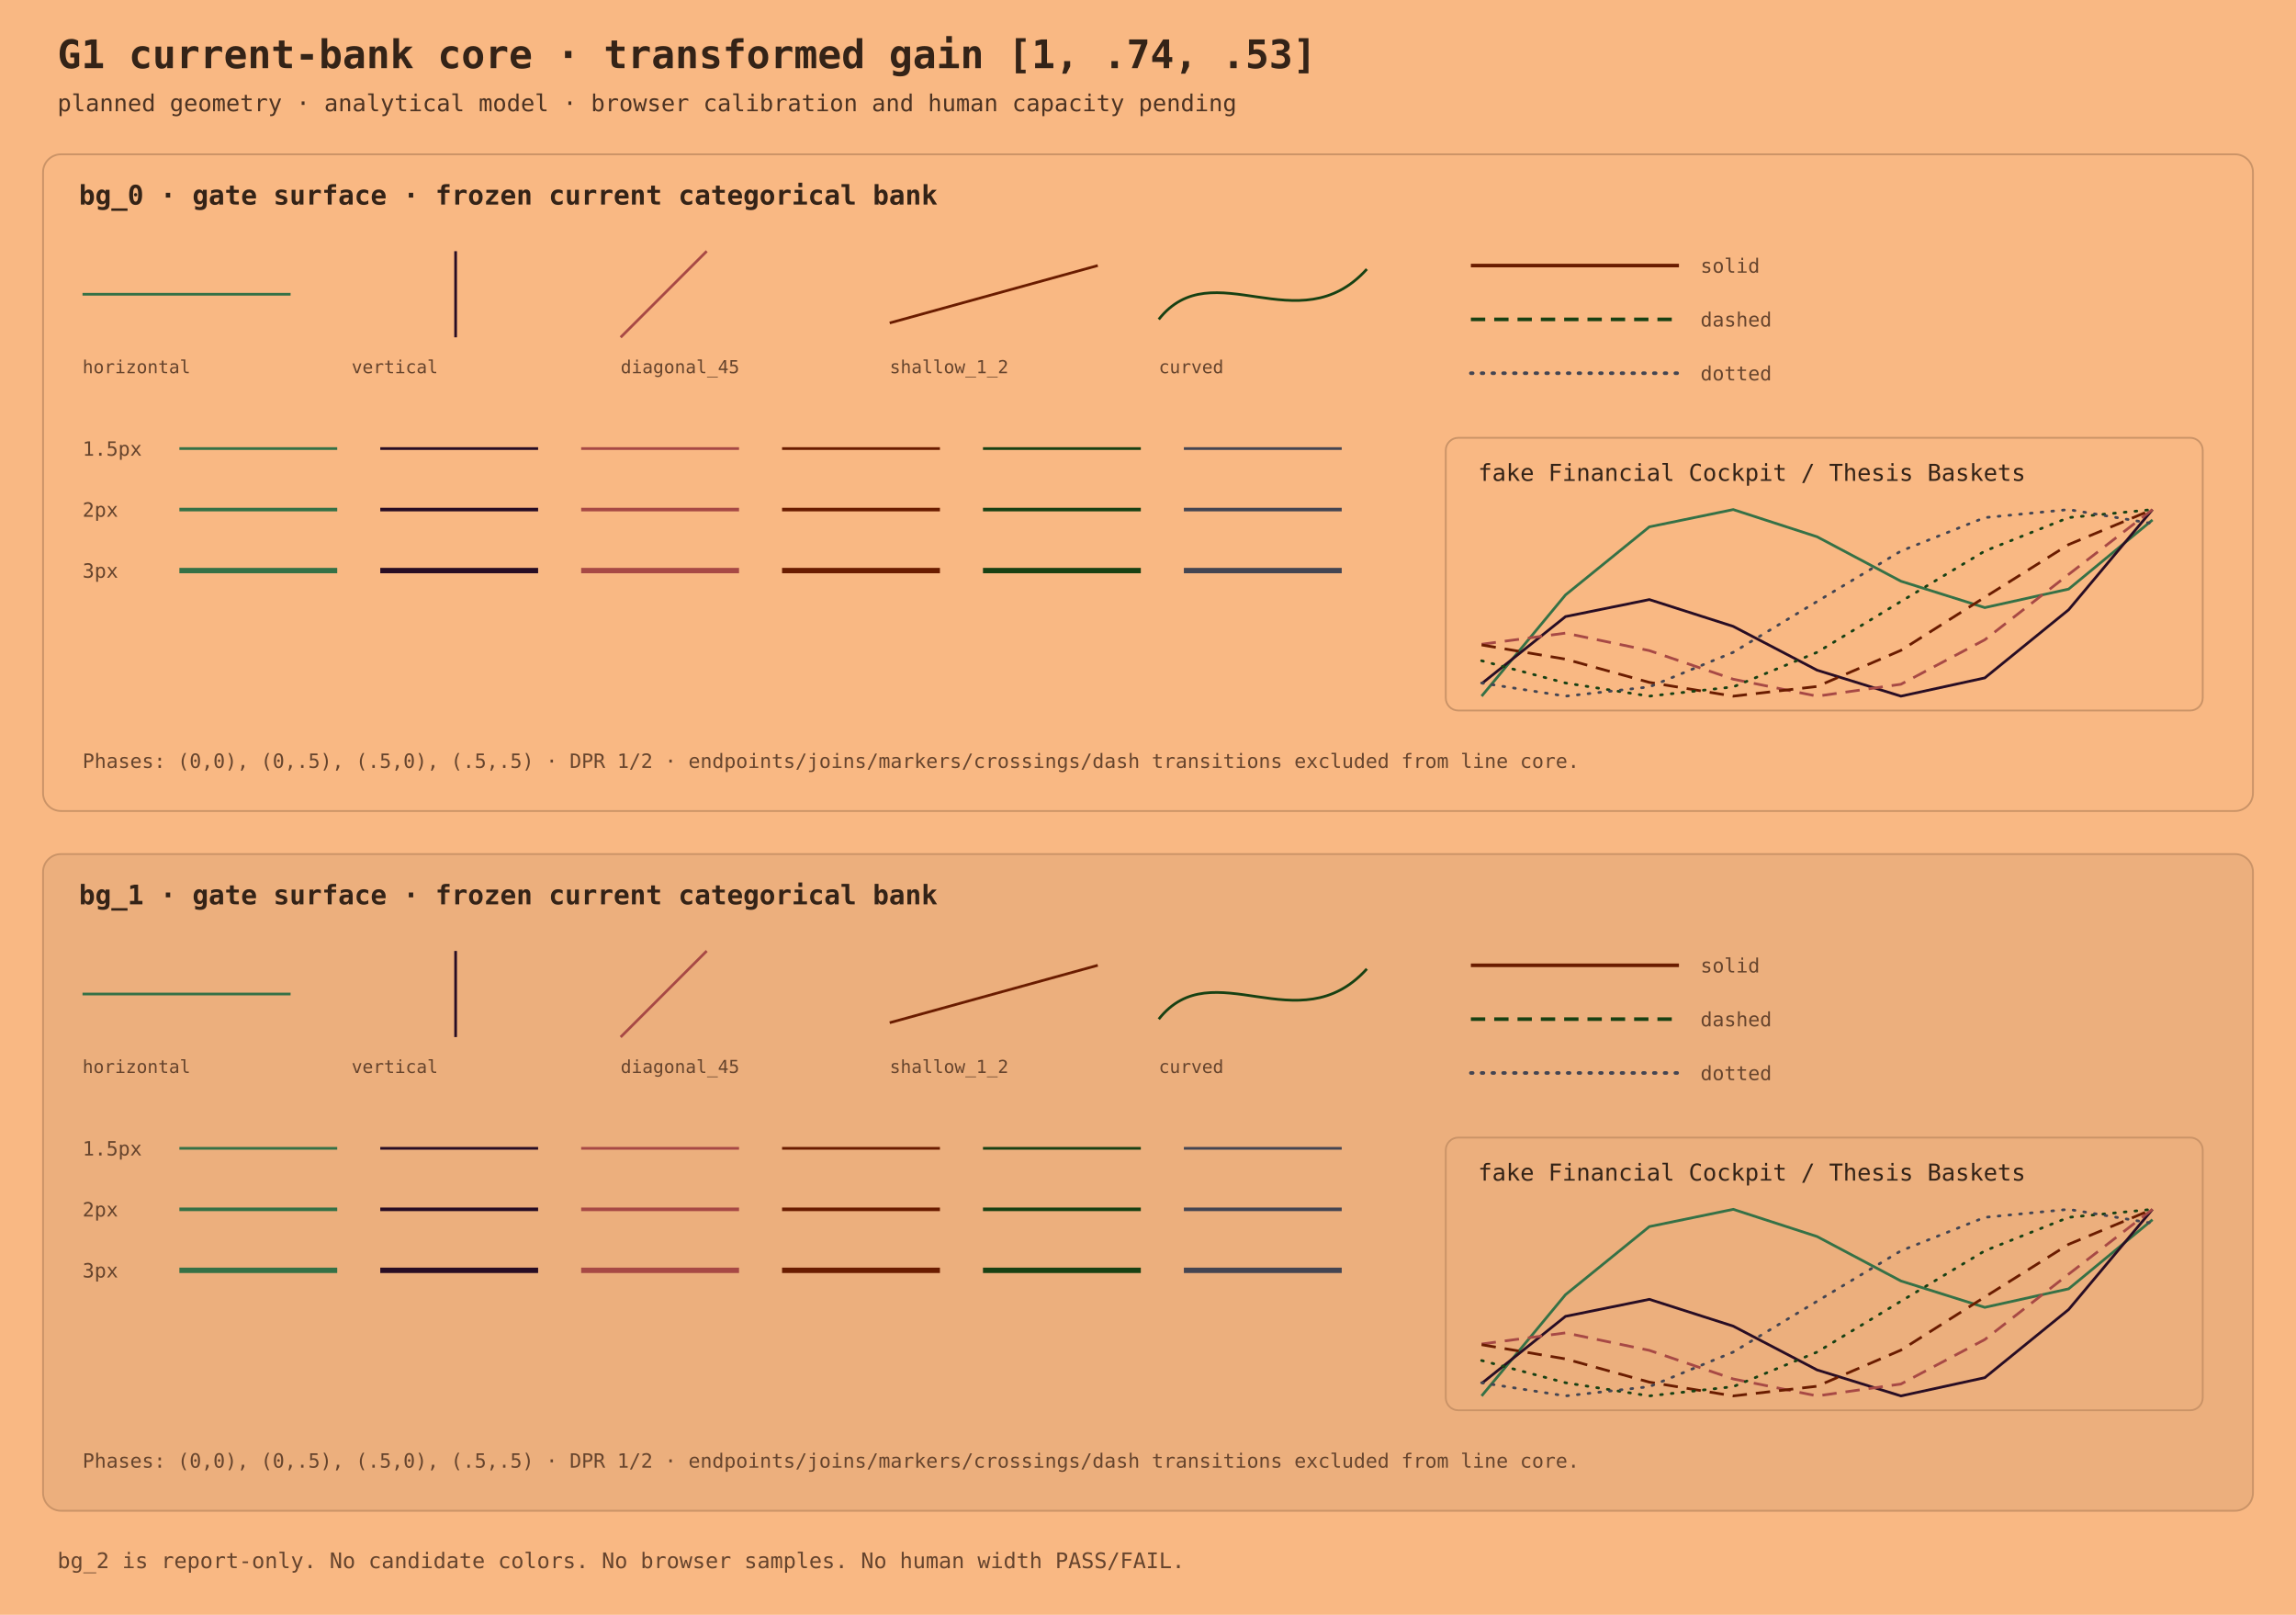
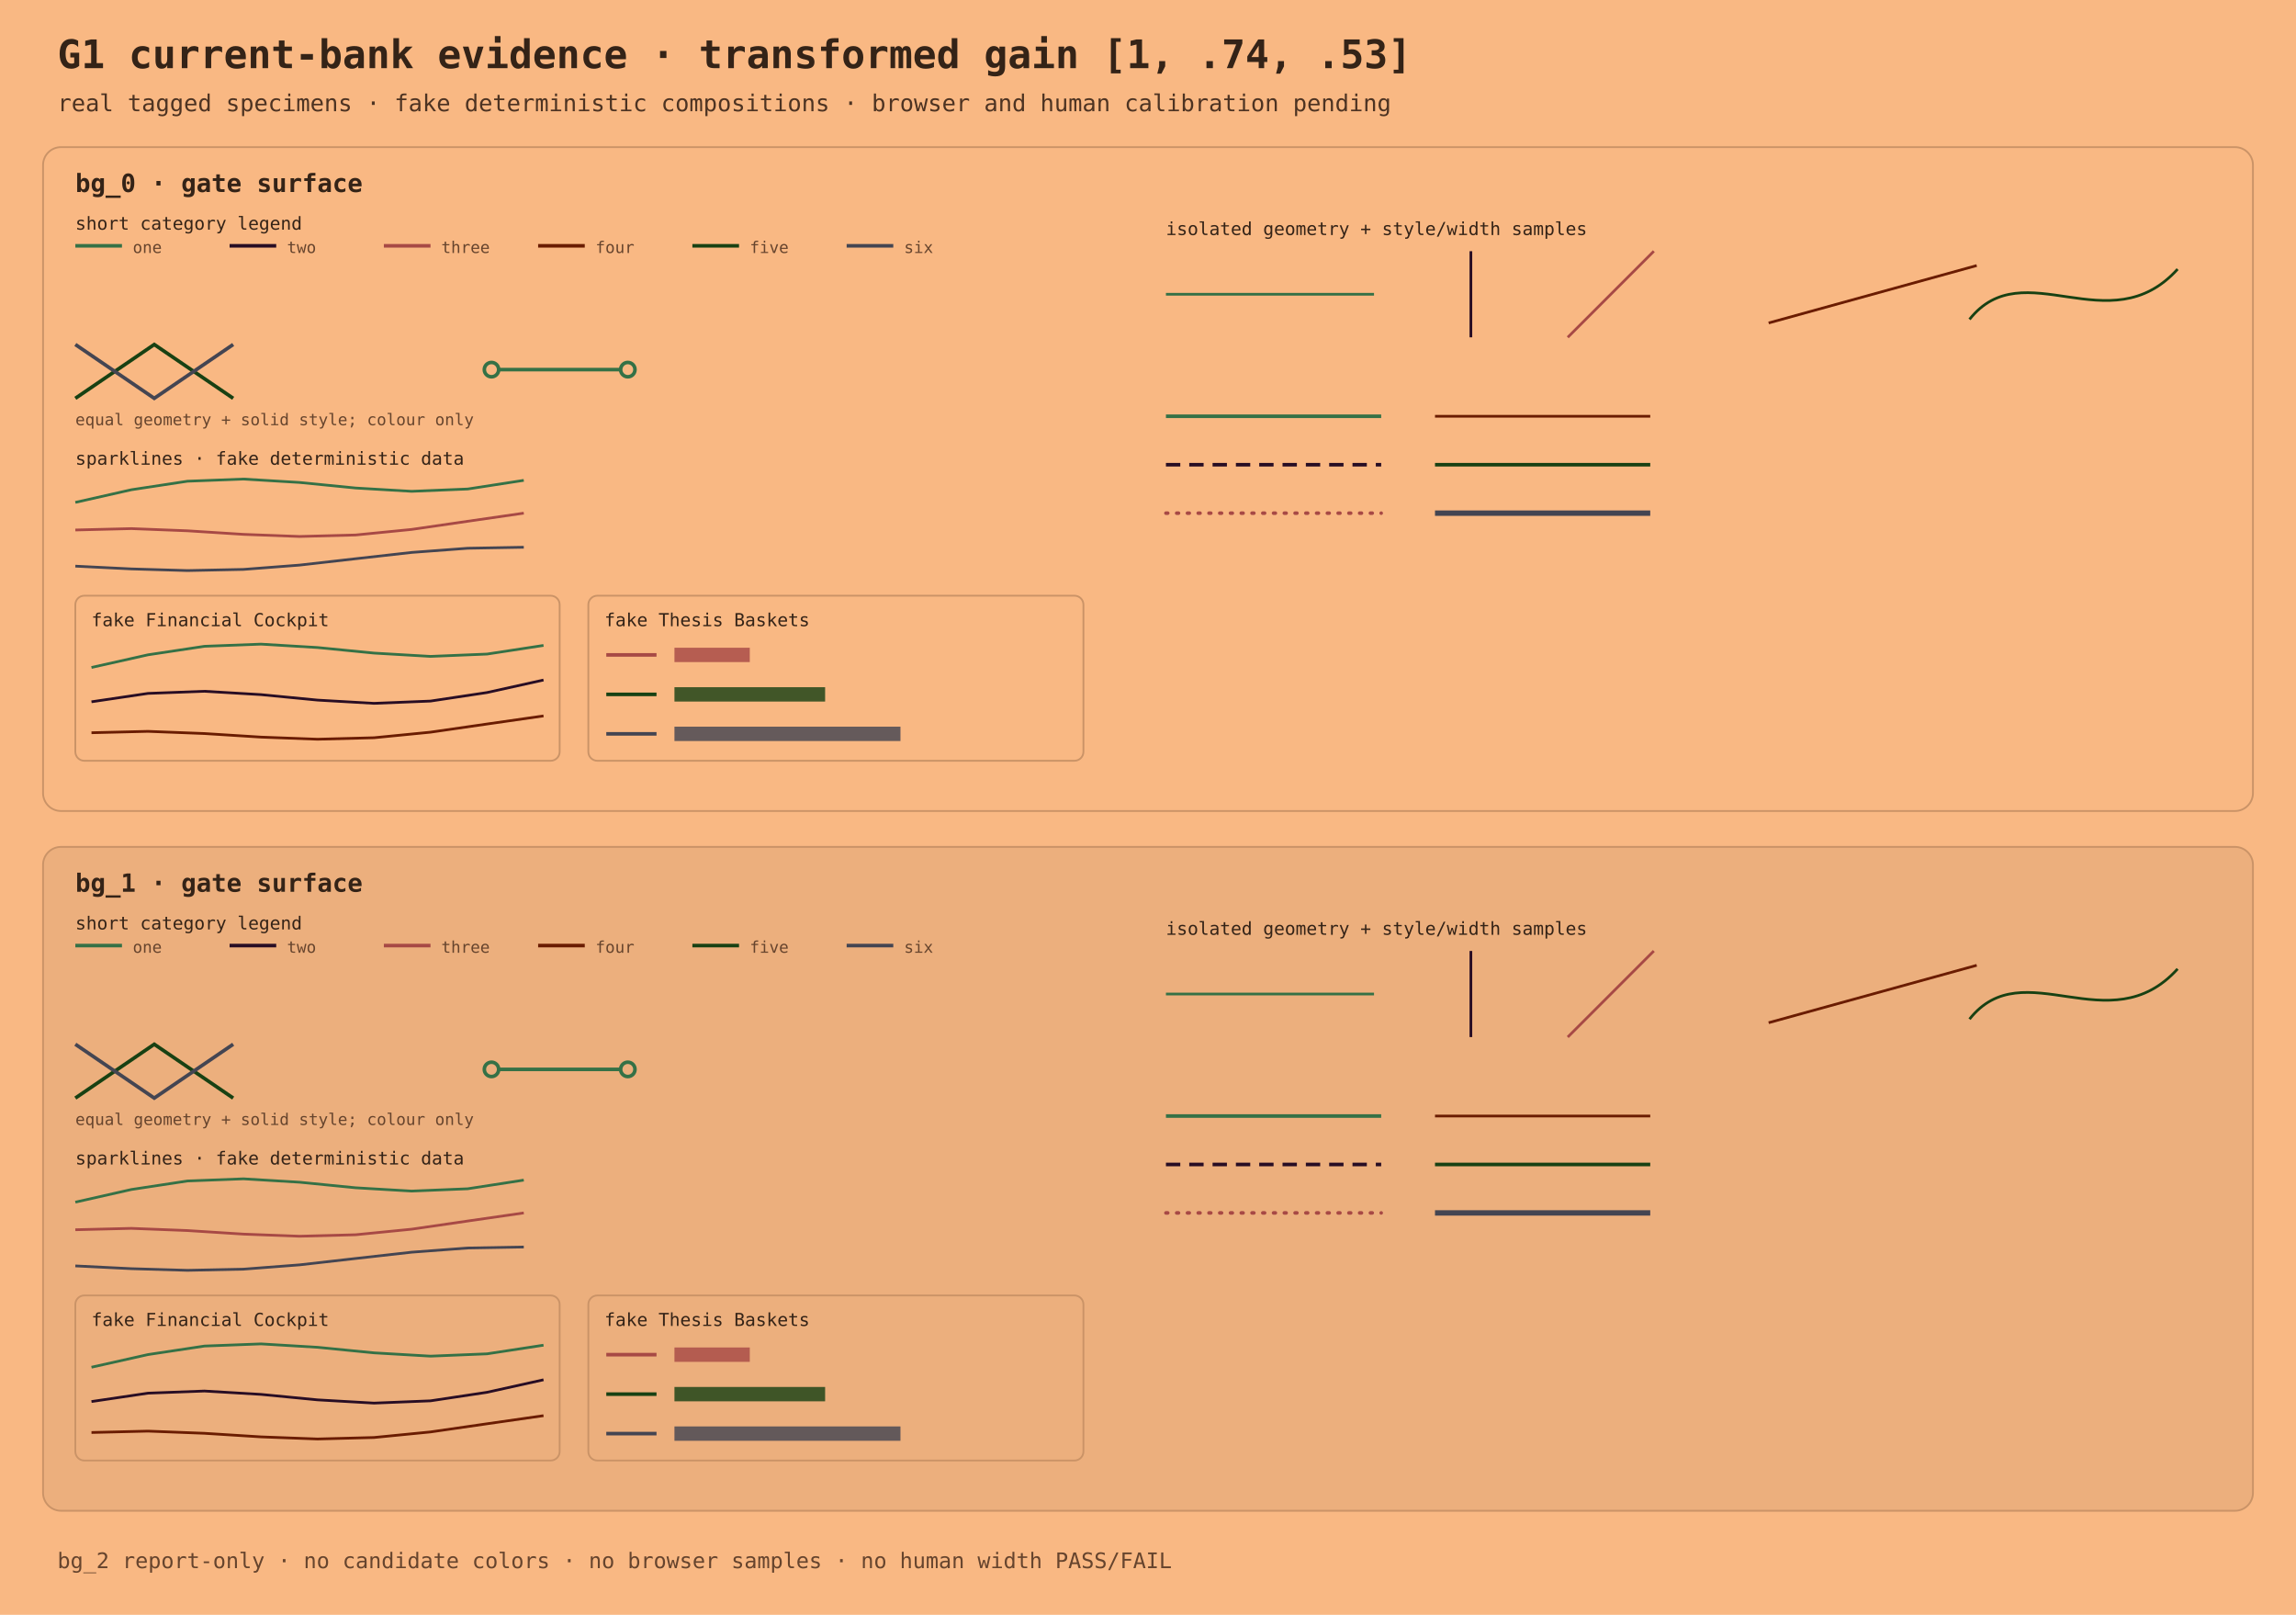
<svg xmlns="http://www.w3.org/2000/svg" width="1280" height="900" viewBox="0 0 1280 900">
+   <defs>
+     <path id="g1-crossing-geometry" d="M0,30 L44,0 L88,30" />
+   </defs>
  <rect width="1280" height="900" fill="#F9B883" />
-   <text x="32" y="38" fill="#342317" font-family="ui-monospace,monospace" font-size="22" font-weight="700">G1 current-bank core · transformed gain [1, .74, .53]</text>
-   <text x="32" y="62" fill="#4D3322" font-family="ui-monospace,monospace" font-size="13">planned geometry · analytical model · browser calibration and human capacity pending</text>
-   <rect x="24" y="86" width="1232" height="366" rx="10" fill="#F9B883" stroke="#CA9367" />
-   <text x="44" y="114" fill="#342317" font-family="ui-monospace,monospace" font-size="15" font-weight="700">bg_0 · gate surface · frozen current categorical bank</text>
-   <path d="M46,164 L162,164" fill="none" stroke="#357146" stroke-width="1.5" />
-   <text x="46" y="208" fill="#66442D" font-family="ui-monospace,monospace" font-size="10">horizontal</text>
-   <path d="M254,140 L254,188" fill="none" stroke="#280D24" stroke-width="1.5" />
-   <text x="196" y="208" fill="#66442D" font-family="ui-monospace,monospace" font-size="10">vertical</text>
-   <path d="M346,188 L394,140" fill="none" stroke="#A74945" stroke-width="1.5" />
-   <text x="346" y="208" fill="#66442D" font-family="ui-monospace,monospace" font-size="10">diagonal_45</text>
-   <path d="M496,180 L612,148" fill="none" stroke="#6A1C00" stroke-width="1.5" />
-   <text x="496" y="208" fill="#66442D" font-family="ui-monospace,monospace" font-size="10">shallow_1_2</text>
-   <path d="M646,178 C676,140 724,192 762,150" fill="none" stroke="#184113" stroke-width="1.5" />
-   <text x="646" y="208" fill="#66442D" font-family="ui-monospace,monospace" font-size="10">curved</text>
-   <line x1="820" y1="148" x2="936" y2="148" stroke="#6A1C00" stroke-width="2" stroke-linecap="butt" />
-   <text x="948" y="152" fill="#66442D" font-family="ui-monospace,monospace" font-size="11">solid</text>
-   <line x1="820" y1="178" x2="936" y2="178" stroke="#184113" stroke-width="2" stroke-dasharray="8.0 5.0" stroke-linecap="butt" />
-   <text x="948" y="182" fill="#66442D" font-family="ui-monospace,monospace" font-size="11">dashed</text>
-   <line x1="820" y1="208" x2="936" y2="208" stroke="#444552" stroke-width="2" stroke-dasharray="1.0 5.0" stroke-linecap="round" />
-   <text x="948" y="212" fill="#66442D" font-family="ui-monospace,monospace" font-size="11">dotted</text>
-   <text x="46" y="254" fill="#66442D" font-family="ui-monospace,monospace" font-size="11">1.5px</text>
-   <line x1="100" y1="250" x2="188" y2="250" stroke="#357146" stroke-width="1.5" />
-   <line x1="212" y1="250" x2="300" y2="250" stroke="#280D24" stroke-width="1.5" />
-   <line x1="324" y1="250" x2="412" y2="250" stroke="#A74945" stroke-width="1.5" />
-   <line x1="436" y1="250" x2="524" y2="250" stroke="#6A1C00" stroke-width="1.5" />
-   <line x1="548" y1="250" x2="636" y2="250" stroke="#184113" stroke-width="1.5" />
-   <line x1="660" y1="250" x2="748" y2="250" stroke="#444552" stroke-width="1.5" />
-   <text x="46" y="288" fill="#66442D" font-family="ui-monospace,monospace" font-size="11">2px</text>
-   <line x1="100" y1="284" x2="188" y2="284" stroke="#357146" stroke-width="2.0" />
-   <line x1="212" y1="284" x2="300" y2="284" stroke="#280D24" stroke-width="2.0" />
-   <line x1="324" y1="284" x2="412" y2="284" stroke="#A74945" stroke-width="2.0" />
-   <line x1="436" y1="284" x2="524" y2="284" stroke="#6A1C00" stroke-width="2.0" />
-   <line x1="548" y1="284" x2="636" y2="284" stroke="#184113" stroke-width="2.0" />
-   <line x1="660" y1="284" x2="748" y2="284" stroke="#444552" stroke-width="2.0" />
-   <text x="46" y="322" fill="#66442D" font-family="ui-monospace,monospace" font-size="11">3px</text>
-   <line x1="100" y1="318" x2="188" y2="318" stroke="#357146" stroke-width="3.0" />
-   <line x1="212" y1="318" x2="300" y2="318" stroke="#280D24" stroke-width="3.0" />
-   <line x1="324" y1="318" x2="412" y2="318" stroke="#A74945" stroke-width="3.0" />
-   <line x1="436" y1="318" x2="524" y2="318" stroke="#6A1C00" stroke-width="3.0" />
-   <line x1="548" y1="318" x2="636" y2="318" stroke="#184113" stroke-width="3.0" />
-   <line x1="660" y1="318" x2="748" y2="318" stroke="#444552" stroke-width="3.0" />
-   <rect x="806" y="244" width="422" height="152" rx="7" fill="none" stroke="#CA9367" />
-   <text x="824" y="268" fill="#342317" font-family="ui-monospace,monospace" font-size="13">fake Financial Cockpit / Thesis Baskets</text>
-   <path d="M826.00,388.00 L872.75,331.57 L919.50,293.63 L966.25,284.00 L1013.00,299.16 L1059.75,323.93 L1106.50,338.64 L1153.25,328.31 L1200.00,289.77" fill="none" stroke="#357146" stroke-width="1.5" />
-   <path d="M826.00,381.03 L872.75,343.65 L919.50,334.16 L966.25,349.10 L1013.00,373.51 L1059.75,388.00 L1106.50,377.82 L1153.25,339.84 L1200.00,284.00" fill="none" stroke="#280D24" stroke-width="1.5" />
-   <path d="M826.00,359.06 L872.75,352.86 L919.50,362.61 L966.25,378.54 L1013.00,388.00 L1059.75,381.36 L1106.50,356.57 L1153.25,320.13 L1200.00,284.00" fill="none" stroke="#A74945" stroke-width="1.5" stroke-dasharray="8 5" />
-   <path d="M826.00,359.45 L872.75,367.37 L919.50,380.32 L966.25,388.00 L1013.00,382.60 L1059.75,362.47 L1106.50,332.86 L1153.25,303.50 L1200.00,284.00" fill="none" stroke="#6A1C00" stroke-width="1.5" stroke-dasharray="8 5" />
-   <path d="M826.00,368.26 L872.75,380.65 L919.50,388.00 L966.25,382.84 L1013.00,363.56 L1059.75,335.23 L1106.50,307.13 L1153.25,288.47 L1200.00,284.00" fill="none" stroke="#184113" stroke-width="1.5" stroke-dasharray="1 5" stroke-linecap="round" />
-   <path d="M826.00,380.65 L872.75,388.00 L919.50,382.84 L966.25,363.56 L1013.00,335.23 L1059.75,307.13 L1106.50,288.47 L1153.25,284.00 L1200.00,291.80" fill="none" stroke="#444552" stroke-width="1.5" stroke-dasharray="1 5" stroke-linecap="round" />
-   <text x="46" y="428" fill="#66442D" font-family="ui-monospace,monospace" font-size="11">Phases: (0,0), (0,.5), (.5,0), (.5,.5) · DPR 1/2 · endpoints/joins/markers/crossings/dash transitions excluded from line core.</text>
-   <rect x="24" y="476" width="1232" height="366" rx="10" fill="#ECAF7D" stroke="#CA9367" />
-   <text x="44" y="504" fill="#342317" font-family="ui-monospace,monospace" font-size="15" font-weight="700">bg_1 · gate surface · frozen current categorical bank</text>
-   <path d="M46,554 L162,554" fill="none" stroke="#357146" stroke-width="1.5" />
-   <text x="46" y="598" fill="#66442D" font-family="ui-monospace,monospace" font-size="10">horizontal</text>
-   <path d="M254,530 L254,578" fill="none" stroke="#280D24" stroke-width="1.5" />
-   <text x="196" y="598" fill="#66442D" font-family="ui-monospace,monospace" font-size="10">vertical</text>
-   <path d="M346,578 L394,530" fill="none" stroke="#A74945" stroke-width="1.5" />
-   <text x="346" y="598" fill="#66442D" font-family="ui-monospace,monospace" font-size="10">diagonal_45</text>
-   <path d="M496,570 L612,538" fill="none" stroke="#6A1C00" stroke-width="1.5" />
-   <text x="496" y="598" fill="#66442D" font-family="ui-monospace,monospace" font-size="10">shallow_1_2</text>
-   <path d="M646,568 C676,530 724,582 762,540" fill="none" stroke="#184113" stroke-width="1.5" />
-   <text x="646" y="598" fill="#66442D" font-family="ui-monospace,monospace" font-size="10">curved</text>
-   <line x1="820" y1="538" x2="936" y2="538" stroke="#6A1C00" stroke-width="2" stroke-linecap="butt" />
-   <text x="948" y="542" fill="#66442D" font-family="ui-monospace,monospace" font-size="11">solid</text>
-   <line x1="820" y1="568" x2="936" y2="568" stroke="#184113" stroke-width="2" stroke-dasharray="8.0 5.0" stroke-linecap="butt" />
-   <text x="948" y="572" fill="#66442D" font-family="ui-monospace,monospace" font-size="11">dashed</text>
-   <line x1="820" y1="598" x2="936" y2="598" stroke="#444552" stroke-width="2" stroke-dasharray="1.0 5.0" stroke-linecap="round" />
-   <text x="948" y="602" fill="#66442D" font-family="ui-monospace,monospace" font-size="11">dotted</text>
-   <text x="46" y="644" fill="#66442D" font-family="ui-monospace,monospace" font-size="11">1.5px</text>
-   <line x1="100" y1="640" x2="188" y2="640" stroke="#357146" stroke-width="1.5" />
-   <line x1="212" y1="640" x2="300" y2="640" stroke="#280D24" stroke-width="1.5" />
-   <line x1="324" y1="640" x2="412" y2="640" stroke="#A74945" stroke-width="1.5" />
-   <line x1="436" y1="640" x2="524" y2="640" stroke="#6A1C00" stroke-width="1.5" />
-   <line x1="548" y1="640" x2="636" y2="640" stroke="#184113" stroke-width="1.5" />
-   <line x1="660" y1="640" x2="748" y2="640" stroke="#444552" stroke-width="1.5" />
-   <text x="46" y="678" fill="#66442D" font-family="ui-monospace,monospace" font-size="11">2px</text>
-   <line x1="100" y1="674" x2="188" y2="674" stroke="#357146" stroke-width="2.0" />
-   <line x1="212" y1="674" x2="300" y2="674" stroke="#280D24" stroke-width="2.0" />
-   <line x1="324" y1="674" x2="412" y2="674" stroke="#A74945" stroke-width="2.0" />
-   <line x1="436" y1="674" x2="524" y2="674" stroke="#6A1C00" stroke-width="2.0" />
-   <line x1="548" y1="674" x2="636" y2="674" stroke="#184113" stroke-width="2.0" />
-   <line x1="660" y1="674" x2="748" y2="674" stroke="#444552" stroke-width="2.0" />
-   <text x="46" y="712" fill="#66442D" font-family="ui-monospace,monospace" font-size="11">3px</text>
-   <line x1="100" y1="708" x2="188" y2="708" stroke="#357146" stroke-width="3.0" />
-   <line x1="212" y1="708" x2="300" y2="708" stroke="#280D24" stroke-width="3.0" />
-   <line x1="324" y1="708" x2="412" y2="708" stroke="#A74945" stroke-width="3.0" />
-   <line x1="436" y1="708" x2="524" y2="708" stroke="#6A1C00" stroke-width="3.0" />
-   <line x1="548" y1="708" x2="636" y2="708" stroke="#184113" stroke-width="3.0" />
-   <line x1="660" y1="708" x2="748" y2="708" stroke="#444552" stroke-width="3.0" />
-   <rect x="806" y="634" width="422" height="152" rx="7" fill="none" stroke="#CA9367" />
-   <text x="824" y="658" fill="#342317" font-family="ui-monospace,monospace" font-size="13">fake Financial Cockpit / Thesis Baskets</text>
-   <path d="M826.00,778.00 L872.75,721.57 L919.50,683.63 L966.25,674.00 L1013.00,689.16 L1059.75,713.93 L1106.50,728.64 L1153.25,718.31 L1200.00,679.77" fill="none" stroke="#357146" stroke-width="1.5" />
-   <path d="M826.00,771.03 L872.75,733.65 L919.50,724.16 L966.25,739.10 L1013.00,763.51 L1059.75,778.00 L1106.50,767.82 L1153.25,729.84 L1200.00,674.00" fill="none" stroke="#280D24" stroke-width="1.5" />
-   <path d="M826.00,749.06 L872.75,742.86 L919.50,752.61 L966.25,768.54 L1013.00,778.00 L1059.75,771.36 L1106.50,746.57 L1153.25,710.13 L1200.00,674.00" fill="none" stroke="#A74945" stroke-width="1.5" stroke-dasharray="8 5" />
-   <path d="M826.00,749.45 L872.75,757.37 L919.50,770.32 L966.25,778.00 L1013.00,772.60 L1059.75,752.47 L1106.50,722.86 L1153.25,693.50 L1200.00,674.00" fill="none" stroke="#6A1C00" stroke-width="1.5" stroke-dasharray="8 5" />
-   <path d="M826.00,758.26 L872.75,770.65 L919.50,778.00 L966.25,772.84 L1013.00,753.56 L1059.75,725.23 L1106.50,697.13 L1153.25,678.47 L1200.00,674.00" fill="none" stroke="#184113" stroke-width="1.5" stroke-dasharray="1 5" stroke-linecap="round" />
-   <path d="M826.00,770.65 L872.75,778.00 L919.50,772.84 L966.25,753.56 L1013.00,725.23 L1059.75,697.13 L1106.50,678.47 L1153.25,674.00 L1200.00,681.80" fill="none" stroke="#444552" stroke-width="1.5" stroke-dasharray="1 5" stroke-linecap="round" />
-   <text x="46" y="818" fill="#66442D" font-family="ui-monospace,monospace" font-size="11">Phases: (0,0), (0,.5), (.5,0), (.5,.5) · DPR 1/2 · endpoints/joins/markers/crossings/dash transitions excluded from line core.</text>
-   <text x="32" y="874" fill="#66442D" font-family="ui-monospace,monospace" font-size="12">bg_2 is report-only. No candidate colors. No browser samples. No human width PASS/FAIL.</text>
+   <text x="32" y="38" fill="#342317" font-family="ui-monospace,monospace" font-size="22" font-weight="700">G1 current-bank evidence · transformed gain [1, .74, .53]</text>
+   <text x="32" y="62" fill="#4D3322" font-family="ui-monospace,monospace" font-size="13">real tagged specimens · fake deterministic compositions · browser and human calibration pending</text>
+   <rect x="24" y="82" width="1232" height="370" rx="10" fill="#F9B883" stroke="#CA9367" />
+   <text x="42" y="107" fill="#342317" font-family="ui-monospace,monospace" font-size="14" font-weight="700">bg_0 · gate surface</text>
+   <g data-background="bg_0" data-layout="desktop">
+     <g data-feature="short-category-legends">
+       <text x="42" y="128" fill="#342317" font-family="ui-monospace,monospace" font-size="10">short category legend</text>
+       <line data-feature="short-category-legend" data-role="cat.one" x1="42" y1="137" x2="68" y2="137" stroke="#357146" stroke-width="2" />
+       <text x="74" y="141" fill="#66442D" font-family="ui-monospace,monospace" font-size="9">one</text>
+       <line data-feature="short-category-legend" data-role="cat.two" x1="128" y1="137" x2="154" y2="137" stroke="#280D24" stroke-width="2" />
+       <text x="160" y="141" fill="#66442D" font-family="ui-monospace,monospace" font-size="9">two</text>
+       <line data-feature="short-category-legend" data-role="cat.three" x1="214" y1="137" x2="240" y2="137" stroke="#A74945" stroke-width="2" />
+       <text x="246" y="141" fill="#66442D" font-family="ui-monospace,monospace" font-size="9">three</text>
+       <line data-feature="short-category-legend" data-role="cat.four" x1="300" y1="137" x2="326" y2="137" stroke="#6A1C00" stroke-width="2" />
+       <text x="332" y="141" fill="#66442D" font-family="ui-monospace,monospace" font-size="9">four</text>
+       <line data-feature="short-category-legend" data-role="cat.five" x1="386" y1="137" x2="412" y2="137" stroke="#184113" stroke-width="2" />
+       <text x="418" y="141" fill="#66442D" font-family="ui-monospace,monospace" font-size="9">five</text>
+       <line data-feature="short-category-legend" data-role="cat.six" x1="472" y1="137" x2="498" y2="137" stroke="#444552" stroke-width="2" />
+       <text x="504" y="141" fill="#66442D" font-family="ui-monospace,monospace" font-size="9">six</text>
+     </g>
+     <g data-feature="same-style-color-only-crossing" data-style="solid" data-geometry="g1-crossing-geometry" transform="translate(42 192)">
+       <use href="#g1-crossing-geometry" data-role="cat.five" fill="none" stroke="#184113" stroke-width="2" stroke-linecap="butt" stroke-dashoffset="0" />
+       <use href="#g1-crossing-geometry" data-role="cat.six" fill="none" stroke="#444552" stroke-width="2" stroke-linecap="butt" stroke-dashoffset="0" transform="translate(0 30) scale(1 -1)" />
+     </g>
+     <text x="42" y="237" fill="#66442D" font-family="ui-monospace,monospace" font-size="9">equal geometry + solid style; colour only</text>
+     <g data-feature="endpoint-markers" data-style="solid">
+       <line x1="274" y1="206" x2="350" y2="206" stroke="#357146" stroke-width="2" />
+       <circle data-feature="endpoint-marker" data-role="cat.one" cx="274" cy="206" r="4" fill="#F9B883" stroke="#357146" stroke-width="2" />
+       <circle data-feature="endpoint-marker" data-role="cat.one" cx="350" cy="206" r="4" fill="#F9B883" stroke="#357146" stroke-width="2" />
+     </g>
+     <g data-feature="sparklines">
+       <text x="42" y="259" fill="#342317" font-family="ui-monospace,monospace" font-size="10">sparklines · fake deterministic data</text>
+       <path data-feature="sparkline" data-role="cat.one" d="M42.00,280.00 L73.25,272.95 L104.50,268.20 L135.75,267.00 L167.00,268.89 L198.25,271.99 L229.50,273.83 L260.75,272.54 L292.00,267.72" fill="none" stroke="#357146" stroke-width="1.5" />
+       <path data-feature="sparkline" data-role="cat.three" d="M42.00,295.38 L73.25,294.61 L104.50,295.83 L135.75,297.82 L167.00,299.00 L198.25,298.17 L229.50,295.07 L260.75,290.52 L292.00,286.00" fill="none" stroke="#A74945" stroke-width="1.5" />
+       <path data-feature="sparkline" data-role="cat.six" d="M42.00,315.53 L73.25,317.08 L104.50,318.00 L135.75,317.35 L167.00,314.95 L198.25,311.40 L229.50,307.89 L260.75,305.56 L292.00,305.00" fill="none" stroke="#444552" stroke-width="1.5" />
+     </g>
+     <g data-feature="financial-cockpit" data-data-policy="fake-deterministic">
+       <rect x="42" y="332" width="270" height="92" rx="5" fill="none" stroke="#CA9367" />
+       <text x="51" y="349" fill="#342317" font-family="ui-monospace,monospace" font-size="10">fake Financial Cockpit</text>
+       <path data-role="cat.one" d="M51.00,372.00 L82.50,364.95 L114.00,360.20 L145.50,359.00 L177.00,360.89 L208.50,363.99 L240.00,365.83 L271.50,364.54 L303.00,359.72" fill="none" stroke="#357146" stroke-width="1.5" />
+       <path data-role="cat.two" d="M51.00,391.13 L82.50,386.46 L114.00,385.27 L145.50,387.14 L177.00,390.19 L208.50,392.00 L240.00,390.73 L271.50,385.98 L303.00,379.00" fill="none" stroke="#280D24" stroke-width="1.5" />
+       <path data-role="cat.four" d="M51.00,408.38 L82.50,407.61 L114.00,408.83 L145.50,410.82 L177.00,412.00 L208.50,411.17 L240.00,408.07 L271.50,403.52 L303.00,399.00" fill="none" stroke="#6A1C00" stroke-width="1.5" />
+     </g>
+     <g data-feature="thesis-baskets" data-data-policy="fake-deterministic">
+       <rect x="328" y="332" width="276" height="92" rx="5" fill="none" stroke="#CA9367" />
+       <text x="337" y="349" fill="#342317" font-family="ui-monospace,monospace" font-size="10">fake Thesis Baskets</text>
+       <line data-role="cat.three" x1="338" y1="365" x2="366" y2="365" stroke="#A74945" stroke-width="2" />
+       <rect x="376" y="361" width="42" height="8" fill="#A74945" opacity="0.82" />
+       <line data-role="cat.five" x1="338" y1="387" x2="366" y2="387" stroke="#184113" stroke-width="2" />
+       <rect x="376" y="383" width="84" height="8" fill="#184113" opacity="0.82" />
+       <line data-role="cat.six" x1="338" y1="409" x2="366" y2="409" stroke="#444552" stroke-width="2" />
+       <rect x="376" y="405" width="126" height="8" fill="#444552" opacity="0.82" />
+     </g>
+   </g>
+   <g data-feature="isolated-lines" data-background="bg_0">
+     <text x="650" y="131" fill="#342317" font-family="ui-monospace,monospace" font-size="10">isolated geometry + style/width samples</text>
+     <path data-orientation="horizontal" d="M650,164 L766,164" fill="none" stroke="#357146" stroke-width="1.5" />
+     <path data-orientation="vertical" d="M820,140 L820,188" fill="none" stroke="#280D24" stroke-width="1.5" />
+     <path data-orientation="diagonal_45" d="M874,188 L922,140" fill="none" stroke="#A74945" stroke-width="1.5" />
+     <path data-orientation="shallow_1_2" d="M986,180 L1102,148" fill="none" stroke="#6A1C00" stroke-width="1.5" />
+     <path data-orientation="curved" d="M1098,178 C1128,140 1176,192 1214,150" fill="none" stroke="#184113" stroke-width="1.5" />
+     <line data-style="solid" x1="650" y1="232" x2="770" y2="232" stroke="#357146" stroke-width="2" stroke-linecap="butt" />
+     <line data-style="dashed" x1="650" y1="259" x2="770" y2="259" stroke="#280D24" stroke-width="2" stroke-linecap="butt" stroke-dasharray="8.0 5.0" />
+     <line data-style="dotted" x1="650" y1="286" x2="770" y2="286" stroke="#A74945" stroke-width="2" stroke-linecap="round" stroke-dasharray="1.0 5.0" />
+     <line data-width="1.5" x1="800" y1="232" x2="920" y2="232" stroke="#6A1C00" stroke-width="1.5" />
+     <line data-width="2" x1="800" y1="259" x2="920" y2="259" stroke="#184113" stroke-width="2" />
+     <line data-width="3" x1="800" y1="286" x2="920" y2="286" stroke="#444552" stroke-width="3" />
+   </g>
+   <rect x="24" y="472" width="1232" height="370" rx="10" fill="#ECAF7D" stroke="#CA9367" />
+   <text x="42" y="497" fill="#342317" font-family="ui-monospace,monospace" font-size="14" font-weight="700">bg_1 · gate surface</text>
+   <g data-background="bg_1" data-layout="desktop">
+     <g data-feature="short-category-legends">
+       <text x="42" y="518" fill="#342317" font-family="ui-monospace,monospace" font-size="10">short category legend</text>
+       <line data-feature="short-category-legend" data-role="cat.one" x1="42" y1="527" x2="68" y2="527" stroke="#357146" stroke-width="2" />
+       <text x="74" y="531" fill="#66442D" font-family="ui-monospace,monospace" font-size="9">one</text>
+       <line data-feature="short-category-legend" data-role="cat.two" x1="128" y1="527" x2="154" y2="527" stroke="#280D24" stroke-width="2" />
+       <text x="160" y="531" fill="#66442D" font-family="ui-monospace,monospace" font-size="9">two</text>
+       <line data-feature="short-category-legend" data-role="cat.three" x1="214" y1="527" x2="240" y2="527" stroke="#A74945" stroke-width="2" />
+       <text x="246" y="531" fill="#66442D" font-family="ui-monospace,monospace" font-size="9">three</text>
+       <line data-feature="short-category-legend" data-role="cat.four" x1="300" y1="527" x2="326" y2="527" stroke="#6A1C00" stroke-width="2" />
+       <text x="332" y="531" fill="#66442D" font-family="ui-monospace,monospace" font-size="9">four</text>
+       <line data-feature="short-category-legend" data-role="cat.five" x1="386" y1="527" x2="412" y2="527" stroke="#184113" stroke-width="2" />
+       <text x="418" y="531" fill="#66442D" font-family="ui-monospace,monospace" font-size="9">five</text>
+       <line data-feature="short-category-legend" data-role="cat.six" x1="472" y1="527" x2="498" y2="527" stroke="#444552" stroke-width="2" />
+       <text x="504" y="531" fill="#66442D" font-family="ui-monospace,monospace" font-size="9">six</text>
+     </g>
+     <g data-feature="same-style-color-only-crossing" data-style="solid" data-geometry="g1-crossing-geometry" transform="translate(42 582)">
+       <use href="#g1-crossing-geometry" data-role="cat.five" fill="none" stroke="#184113" stroke-width="2" stroke-linecap="butt" stroke-dashoffset="0" />
+       <use href="#g1-crossing-geometry" data-role="cat.six" fill="none" stroke="#444552" stroke-width="2" stroke-linecap="butt" stroke-dashoffset="0" transform="translate(0 30) scale(1 -1)" />
+     </g>
+     <text x="42" y="627" fill="#66442D" font-family="ui-monospace,monospace" font-size="9">equal geometry + solid style; colour only</text>
+     <g data-feature="endpoint-markers" data-style="solid">
+       <line x1="274" y1="596" x2="350" y2="596" stroke="#357146" stroke-width="2" />
+       <circle data-feature="endpoint-marker" data-role="cat.one" cx="274" cy="596" r="4" fill="#ECAF7D" stroke="#357146" stroke-width="2" />
+       <circle data-feature="endpoint-marker" data-role="cat.one" cx="350" cy="596" r="4" fill="#ECAF7D" stroke="#357146" stroke-width="2" />
+     </g>
+     <g data-feature="sparklines">
+       <text x="42" y="649" fill="#342317" font-family="ui-monospace,monospace" font-size="10">sparklines · fake deterministic data</text>
+       <path data-feature="sparkline" data-role="cat.one" d="M42.00,670.00 L73.25,662.95 L104.50,658.20 L135.75,657.00 L167.00,658.89 L198.25,661.99 L229.50,663.83 L260.75,662.54 L292.00,657.72" fill="none" stroke="#357146" stroke-width="1.5" />
+       <path data-feature="sparkline" data-role="cat.three" d="M42.00,685.38 L73.25,684.61 L104.50,685.83 L135.75,687.82 L167.00,689.00 L198.25,688.17 L229.50,685.07 L260.75,680.52 L292.00,676.00" fill="none" stroke="#A74945" stroke-width="1.5" />
+       <path data-feature="sparkline" data-role="cat.six" d="M42.00,705.53 L73.25,707.08 L104.50,708.00 L135.75,707.35 L167.00,704.95 L198.25,701.40 L229.50,697.89 L260.75,695.56 L292.00,695.00" fill="none" stroke="#444552" stroke-width="1.5" />
+     </g>
+     <g data-feature="financial-cockpit" data-data-policy="fake-deterministic">
+       <rect x="42" y="722" width="270" height="92" rx="5" fill="none" stroke="#CA9367" />
+       <text x="51" y="739" fill="#342317" font-family="ui-monospace,monospace" font-size="10">fake Financial Cockpit</text>
+       <path data-role="cat.one" d="M51.00,762.00 L82.50,754.95 L114.00,750.20 L145.50,749.00 L177.00,750.89 L208.50,753.99 L240.00,755.83 L271.50,754.54 L303.00,749.72" fill="none" stroke="#357146" stroke-width="1.5" />
+       <path data-role="cat.two" d="M51.00,781.13 L82.50,776.46 L114.00,775.27 L145.50,777.14 L177.00,780.19 L208.50,782.00 L240.00,780.73 L271.50,775.98 L303.00,769.00" fill="none" stroke="#280D24" stroke-width="1.5" />
+       <path data-role="cat.four" d="M51.00,798.38 L82.50,797.61 L114.00,798.83 L145.50,800.82 L177.00,802.00 L208.50,801.17 L240.00,798.07 L271.50,793.52 L303.00,789.00" fill="none" stroke="#6A1C00" stroke-width="1.5" />
+     </g>
+     <g data-feature="thesis-baskets" data-data-policy="fake-deterministic">
+       <rect x="328" y="722" width="276" height="92" rx="5" fill="none" stroke="#CA9367" />
+       <text x="337" y="739" fill="#342317" font-family="ui-monospace,monospace" font-size="10">fake Thesis Baskets</text>
+       <line data-role="cat.three" x1="338" y1="755" x2="366" y2="755" stroke="#A74945" stroke-width="2" />
+       <rect x="376" y="751" width="42" height="8" fill="#A74945" opacity="0.82" />
+       <line data-role="cat.five" x1="338" y1="777" x2="366" y2="777" stroke="#184113" stroke-width="2" />
+       <rect x="376" y="773" width="84" height="8" fill="#184113" opacity="0.82" />
+       <line data-role="cat.six" x1="338" y1="799" x2="366" y2="799" stroke="#444552" stroke-width="2" />
+       <rect x="376" y="795" width="126" height="8" fill="#444552" opacity="0.82" />
+     </g>
+   </g>
+   <g data-feature="isolated-lines" data-background="bg_1">
+     <text x="650" y="521" fill="#342317" font-family="ui-monospace,monospace" font-size="10">isolated geometry + style/width samples</text>
+     <path data-orientation="horizontal" d="M650,554 L766,554" fill="none" stroke="#357146" stroke-width="1.5" />
+     <path data-orientation="vertical" d="M820,530 L820,578" fill="none" stroke="#280D24" stroke-width="1.5" />
+     <path data-orientation="diagonal_45" d="M874,578 L922,530" fill="none" stroke="#A74945" stroke-width="1.5" />
+     <path data-orientation="shallow_1_2" d="M986,570 L1102,538" fill="none" stroke="#6A1C00" stroke-width="1.5" />
+     <path data-orientation="curved" d="M1098,568 C1128,530 1176,582 1214,540" fill="none" stroke="#184113" stroke-width="1.5" />
+     <line data-style="solid" x1="650" y1="622" x2="770" y2="622" stroke="#357146" stroke-width="2" stroke-linecap="butt" />
+     <line data-style="dashed" x1="650" y1="649" x2="770" y2="649" stroke="#280D24" stroke-width="2" stroke-linecap="butt" stroke-dasharray="8.0 5.0" />
+     <line data-style="dotted" x1="650" y1="676" x2="770" y2="676" stroke="#A74945" stroke-width="2" stroke-linecap="round" stroke-dasharray="1.0 5.0" />
+     <line data-width="1.5" x1="800" y1="622" x2="920" y2="622" stroke="#6A1C00" stroke-width="1.5" />
+     <line data-width="2" x1="800" y1="649" x2="920" y2="649" stroke="#184113" stroke-width="2" />
+     <line data-width="3" x1="800" y1="676" x2="920" y2="676" stroke="#444552" stroke-width="3" />
+   </g>
+   <text x="32" y="874" fill="#66442D" font-family="ui-monospace,monospace" font-size="12">bg_2 report-only · no candidate colors · no browser samples · no human width PASS/FAIL</text>
</svg>
